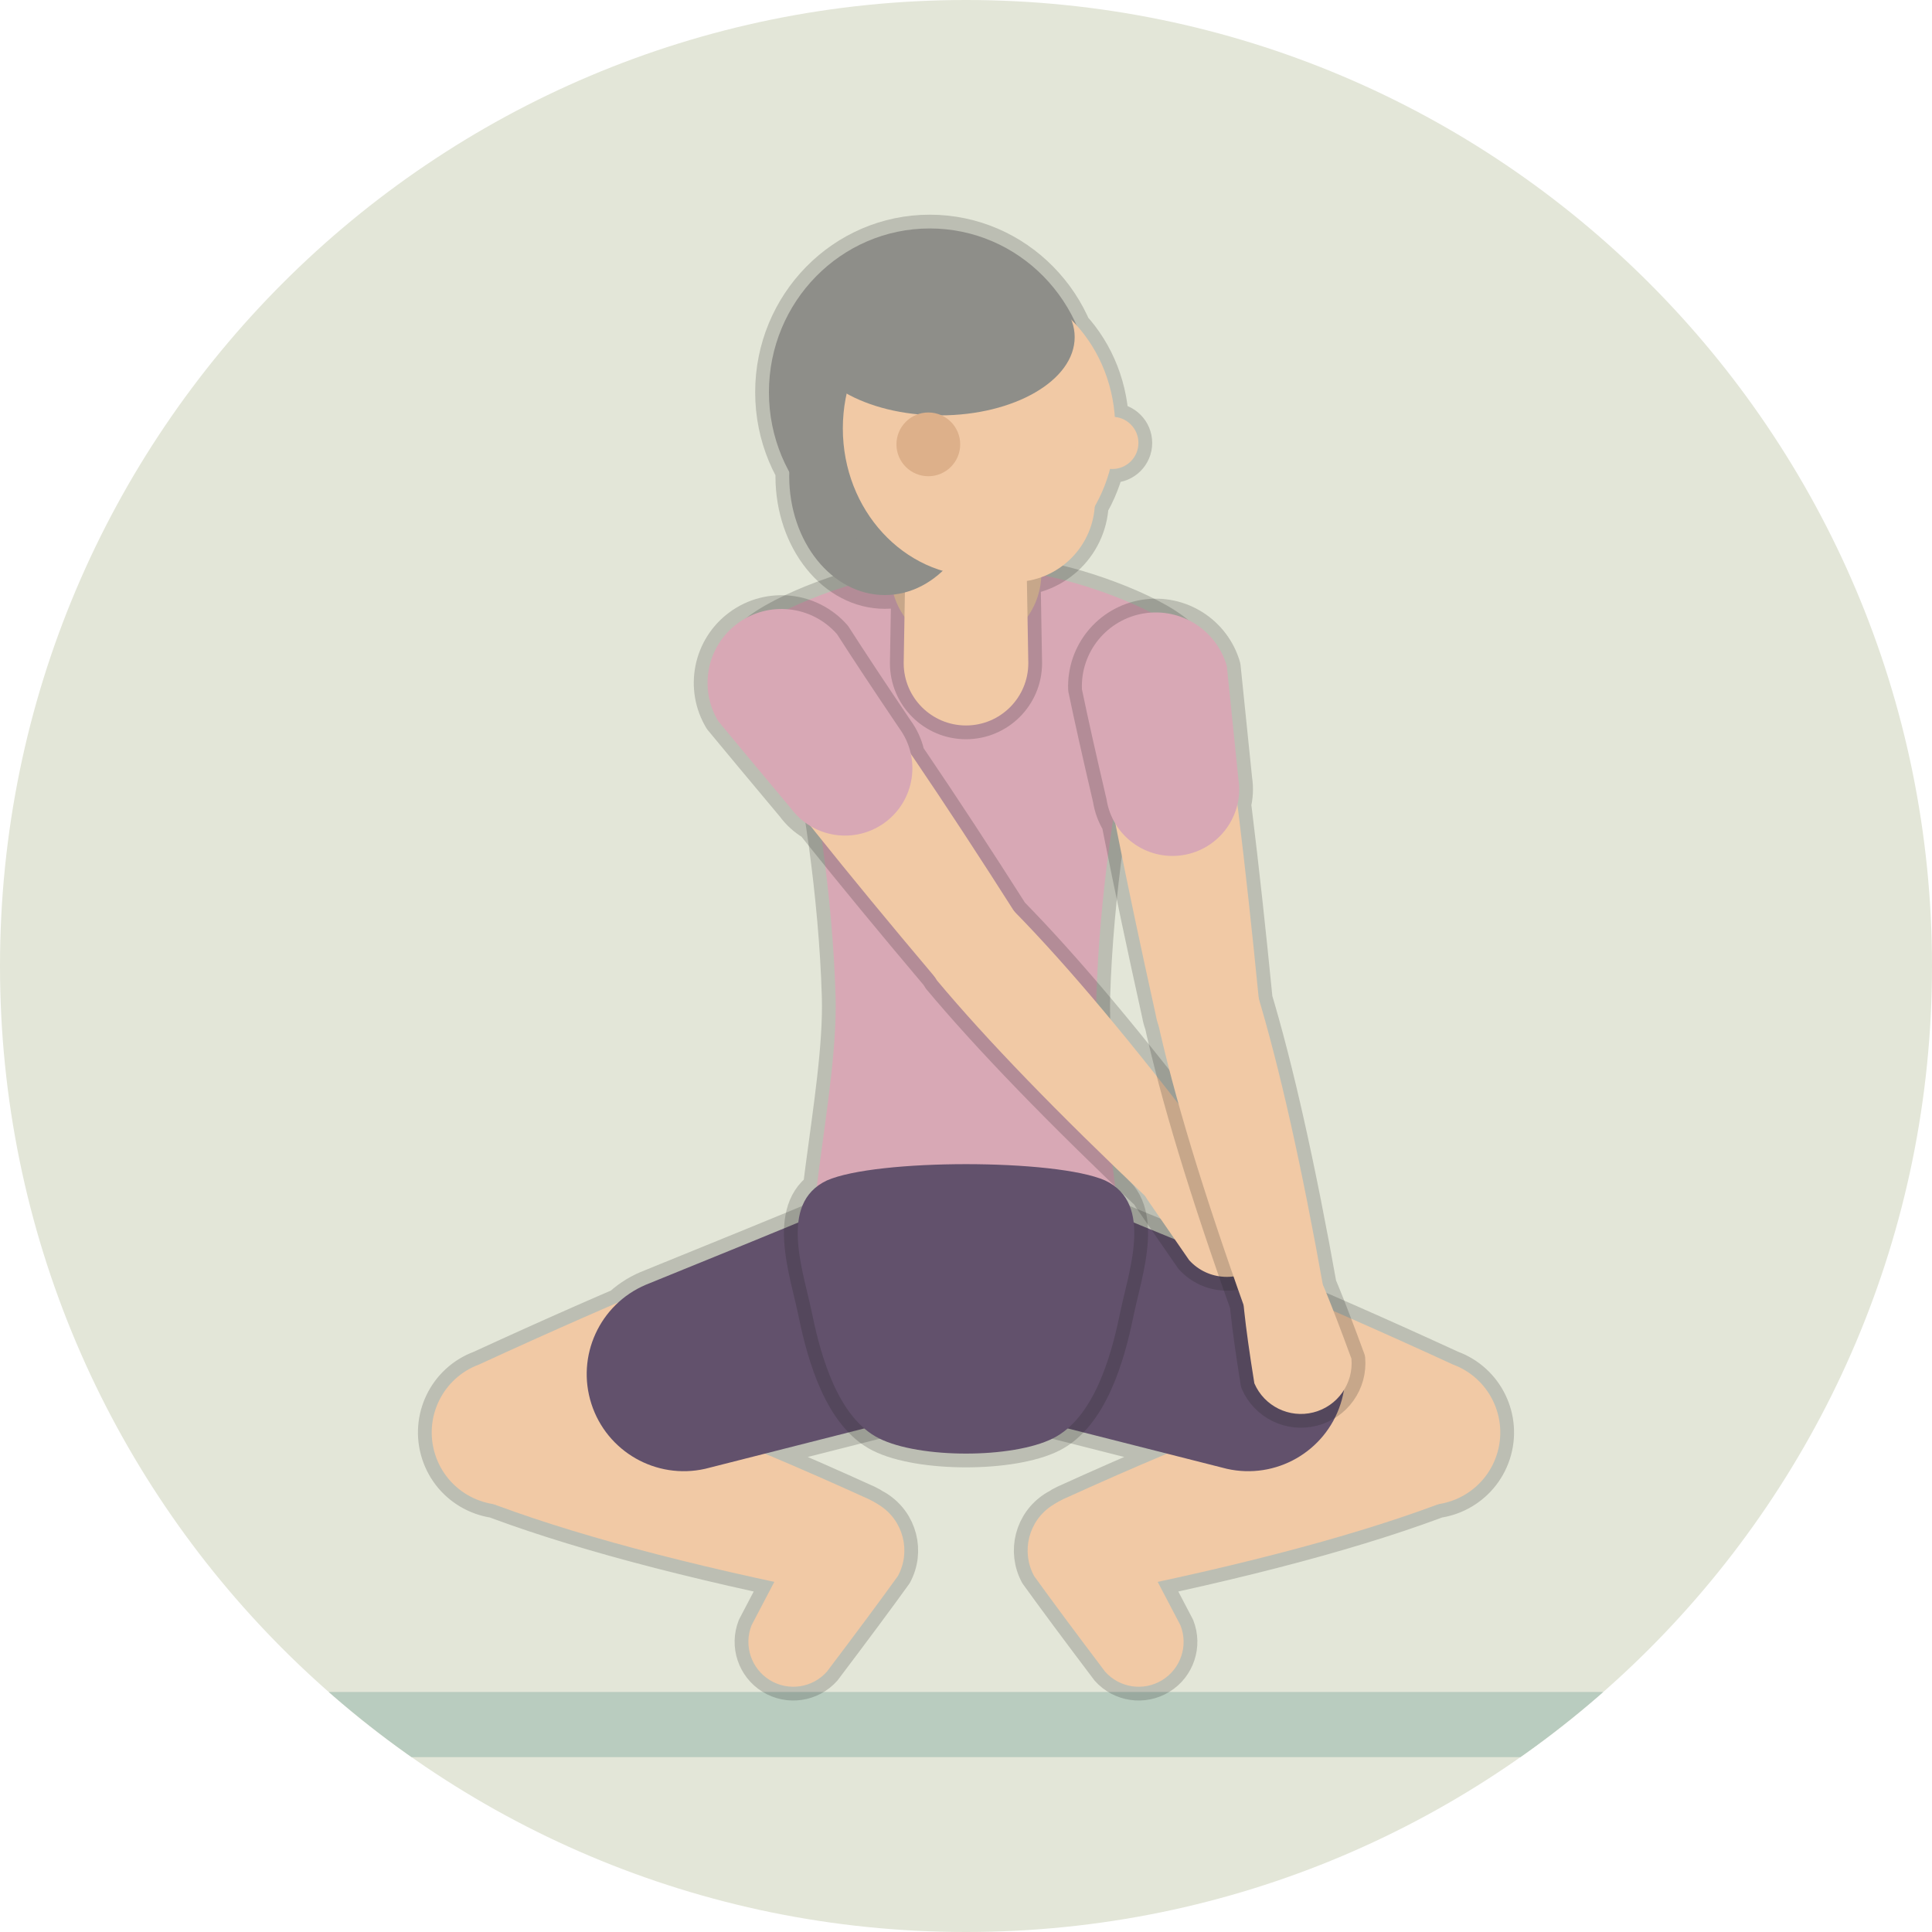
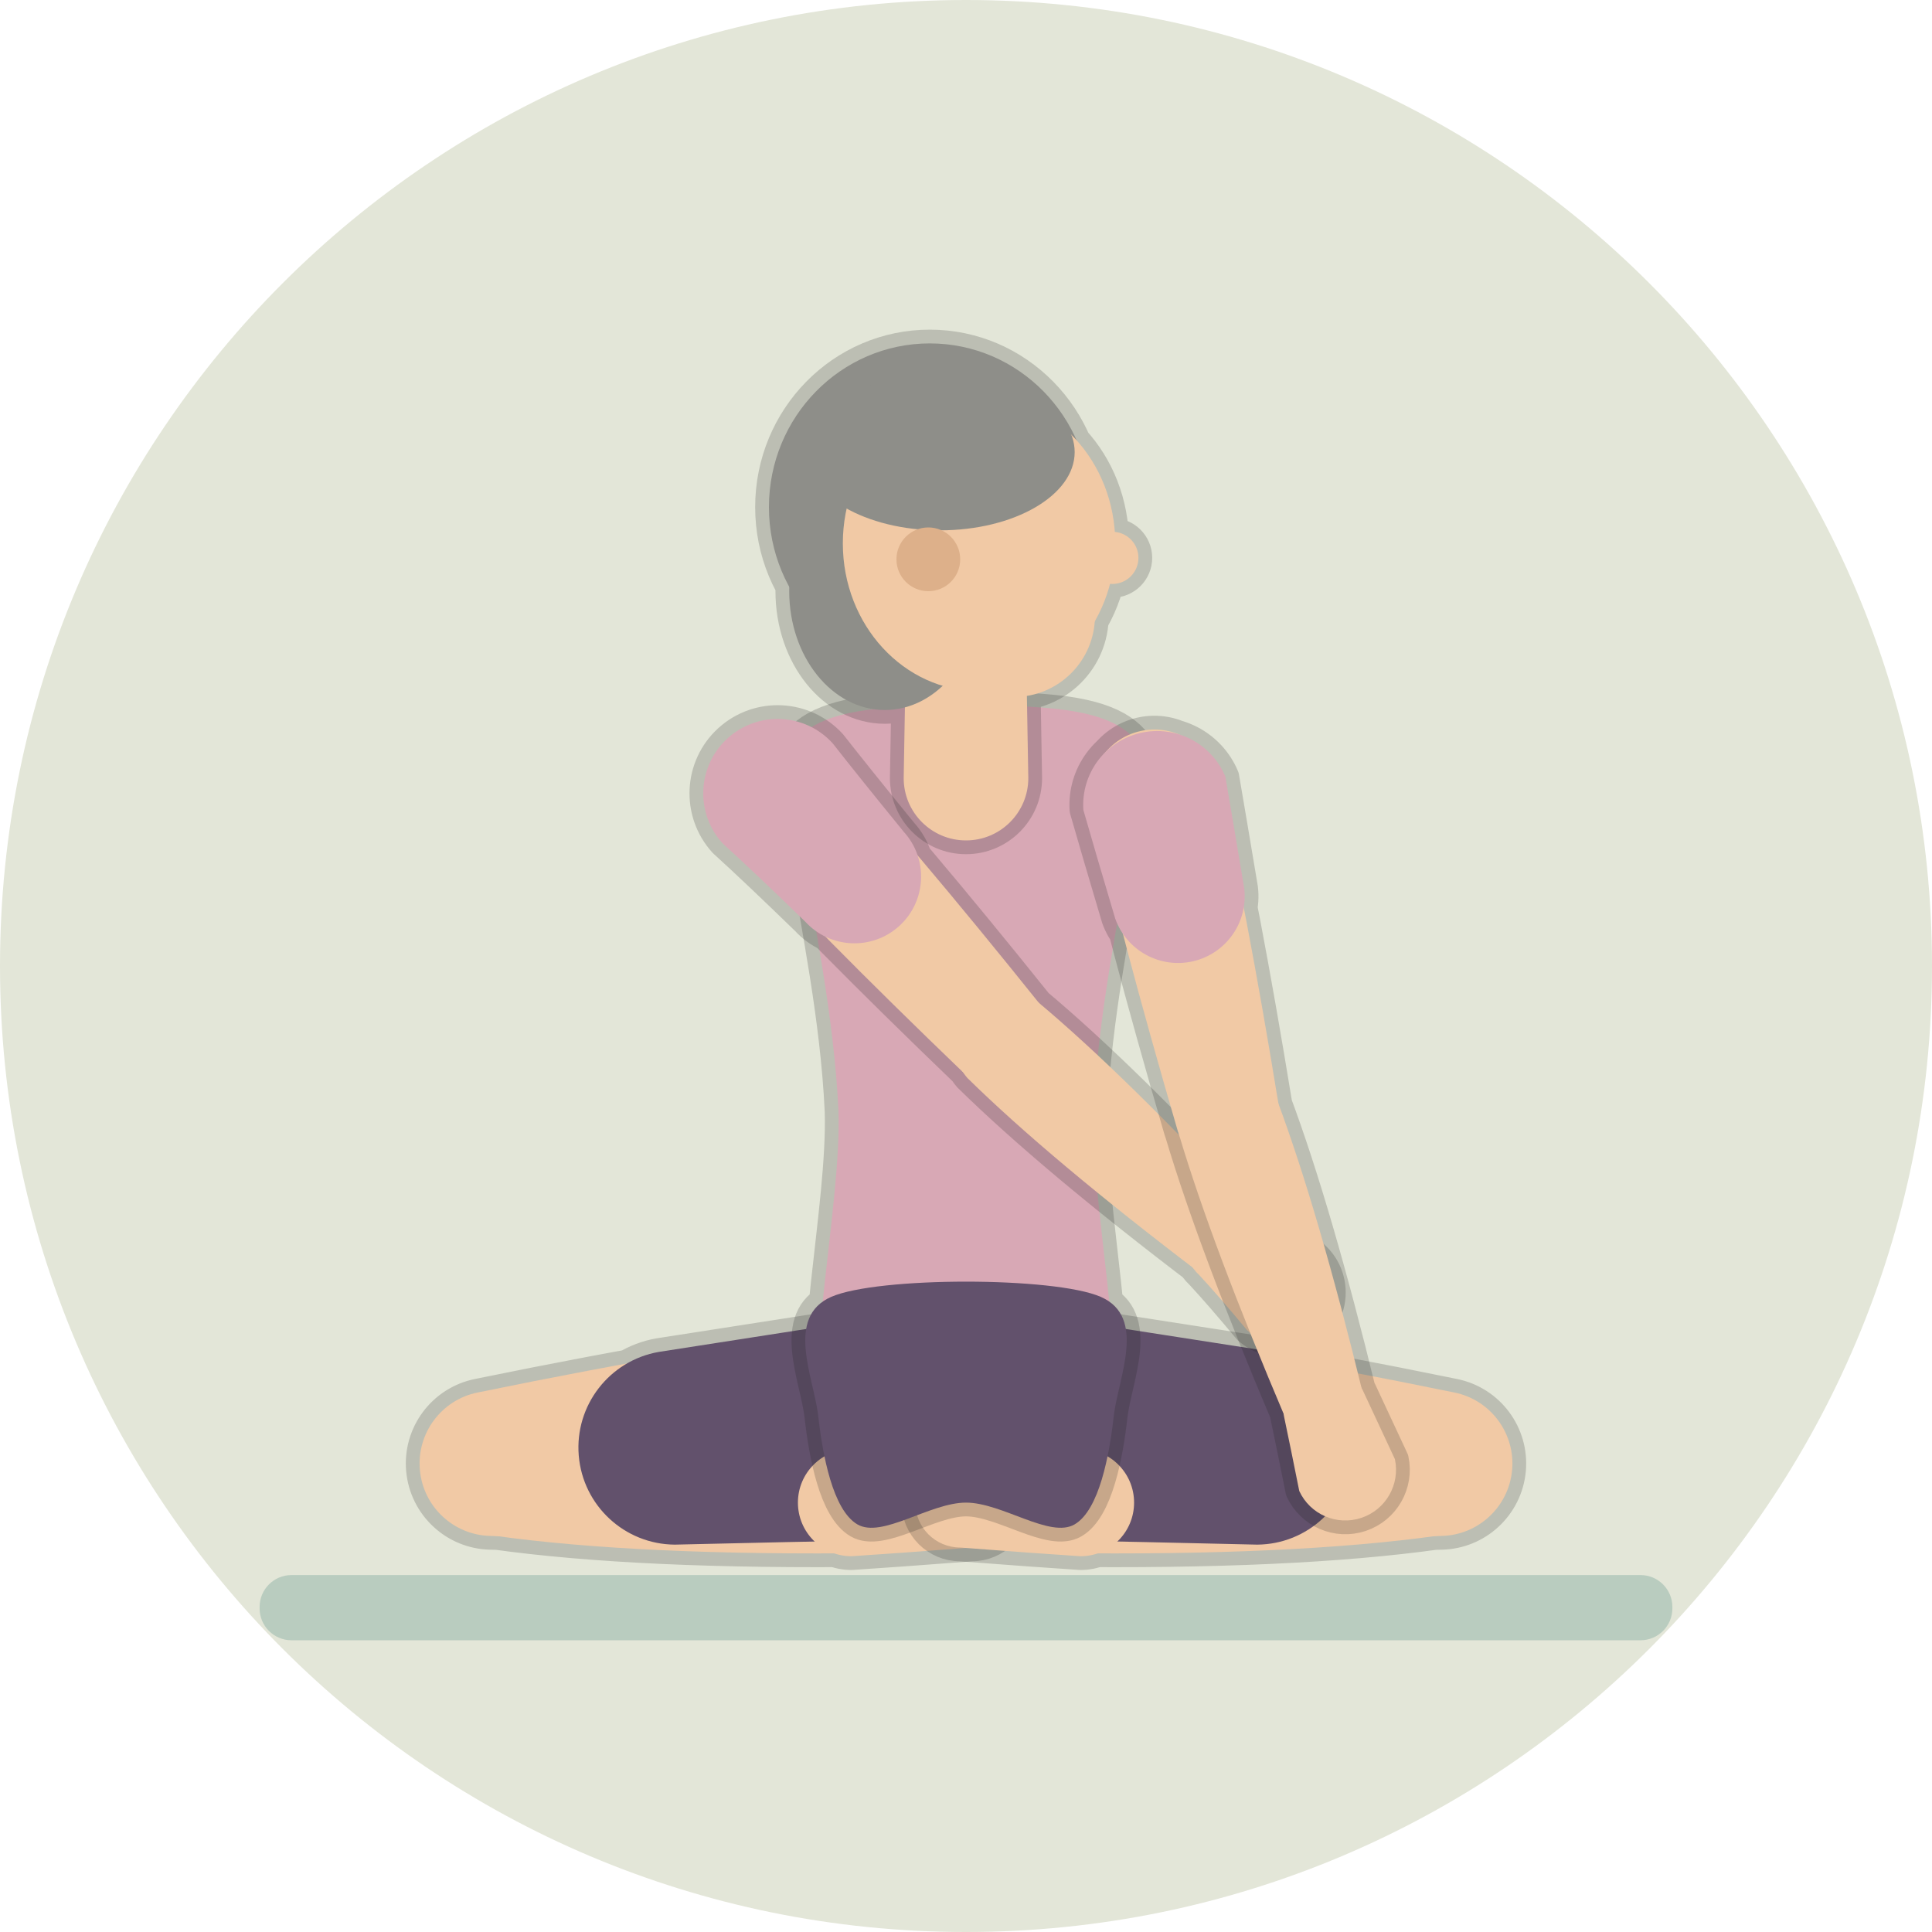
<svg xmlns="http://www.w3.org/2000/svg" viewBox="0 0 200 200" width="400" height="400" role="img" aria-label="Cross-legged seated figure in profile, upright, with one hand on the floor behind and one on the knee.">
  <circle cx="100" cy="100" r="100" fill="#E3E6D8" />
  <clipPath id="ceuvcib">
    <circle cx="100" cy="100" r="100" />
  </clipPath>
  <g clip-path="url(#ceuvcib)">
-     <g transform="translate(100.0 175.9) scale(1.500)">
-       <rect x="-47.56" y="-0.5" width="95.121" height="4.5" rx="2.2" fill="#B9CCBF" />
+     <g transform="translate(100.0 163.8) scale(1.500)">
+       <rect x="-48.75" y="-0.5" width="97.499" height="4.5" rx="2.2" fill="#B9CCBF" />
      <g>
-         <path d="M-33.5 -13.8Q-24.5 -10.3 -8.9 -7.2A3.5 3.5 0 0 0 -6.7 -13.8Q-21.2 -20.4 -30.6 -22.9A4.8 4.8 0 0 0 -33.5 -13.8ZM-9.2 -33.2Q-18.6 -30.0 -33.6 -23.1A5.0 5.0 0 0 0 -30.5 -13.6Q-14.4 -16.9 -4.8 -19.8A7.0 7.0 0 0 0 -9.2 -33.2ZM-9.4 -33.8Q-14.2 -31.8 -22.1 -28.6A6.7 6.7 0 0 0 -18.0 -15.9Q-9.7 -18.0 -4.6 -19.3A7.6 7.6 0 0 0 -9.4 -33.8ZM-10.9 -12.5Q-12.4 -9.7 -14.8 -5.1A3.1 3.1 0 0 0 -9.6 -1.9Q-6.5 -6.0 -4.7 -8.5A3.7 3.7 0 0 0 -10.9 -12.5Z" fill="#1E1F1D" stroke="#1E1F1D" stroke-width="1.9" stroke-linejoin="round" opacity="0.2" />
-         <path d="M-33.5 -13.8Q-24.5 -10.3 -8.9 -7.2A3.5 3.5 0 0 0 -6.7 -13.8Q-21.2 -20.4 -30.6 -22.9A4.8 4.8 0 0 0 -33.5 -13.8Z" fill="#F1C9A5" />
-         <path d="M-9.2 -33.2Q-18.6 -30.0 -33.6 -23.1A5.0 5.0 0 0 0 -30.5 -13.6Q-14.4 -16.9 -4.8 -19.8A7.0 7.0 0 0 0 -9.2 -33.2Z" fill="#F1C9A5" />
-         <path d="M-9.4 -33.8Q-14.2 -31.8 -22.1 -28.6A6.7 6.7 0 0 0 -18.0 -15.9Q-9.7 -18.0 -4.6 -19.3A7.6 7.6 0 0 0 -9.4 -33.8Z" fill="#62516C" />
-         <path d="M-10.9 -12.5Q-12.4 -9.7 -14.8 -5.1A3.1 3.1 0 0 0 -9.6 -1.9Q-6.5 -6.0 -4.7 -8.5A3.7 3.7 0 0 0 -10.9 -12.5Z" fill="#F1C9A5" />
+         <path d="M-33.8 -3.4Q-24.2 -1.9 -8.3 -2.0A3.5 3.5 0 0 0 -7.5 -9.0Q-23.1 -12.4 -32.7 -12.9A4.8 4.8 0 0 0 -33.8 -3.4ZM-7.6 -17.5Q-17.6 -16.4 -33.7 -13.1A5.0 5.0 0 0 0 -32.8 -3.2Q-16.4 -2.8 -6.4 -3.4A7.0 7.0 0 0 0 -7.6 -17.5ZM-7.7 -18.0Q-12.8 -17.2 -21.2 -15.9A6.7 6.7 0 0 0 -20.1 -2.6Q-11.6 -2.8 -6.3 -2.9A7.6 7.6 0 0 0 -7.7 -18.0ZM-7.9 -1.8Q-4.8 -2.0 0.4 -2.4A3.1 3.1 0 0 0 0.4 -8.6Q-4.8 -9.0 -7.9 -9.2A3.7 3.7 0 0 0 -7.9 -1.8Z" fill="#1E1F1D" stroke="#1E1F1D" stroke-width="1.9" stroke-linejoin="round" opacity="0.2" />
+         <path d="M-33.8 -3.4Q-24.2 -1.9 -8.3 -2.0A3.5 3.5 0 0 0 -7.5 -9.0Q-23.1 -12.4 -32.7 -12.9A4.8 4.8 0 0 0 -33.8 -3.4Z" fill="#F1C9A5" />
+         <path d="M-7.6 -17.5Q-17.6 -16.4 -33.7 -13.1A5.0 5.0 0 0 0 -32.8 -3.2Q-16.4 -2.8 -6.4 -3.4A7.0 7.0 0 0 0 -7.6 -17.5Z" fill="#F1C9A5" />
+         <path d="M-7.7 -18.0Q-12.8 -17.2 -21.2 -15.9A6.7 6.7 0 0 0 -20.1 -2.6Q-11.6 -2.8 -6.3 -2.9A7.6 7.6 0 0 0 -7.7 -18.0Z" fill="#62516C" />
+         <path d="M-7.9 -1.8Q-4.8 -2.0 0.4 -2.4A3.1 3.1 0 0 0 0.4 -8.6Q-4.8 -9.0 -7.9 -9.2A3.7 3.7 0 0 0 -7.9 -1.8Z" fill="#F1C9A5" />
      </g>
      <g>
-         <path d="M30.6 -22.9Q21.2 -20.4 6.7 -13.8A3.5 3.5 0 0 0 8.9 -7.2Q24.5 -10.3 33.5 -13.8A4.8 4.8 0 0 0 30.6 -22.9ZM4.8 -19.8Q14.4 -16.9 30.5 -13.6A5.0 5.0 0 0 0 33.6 -23.1Q18.6 -30.0 9.2 -33.2A7.0 7.0 0 0 0 4.8 -19.8ZM4.6 -19.3Q9.7 -18.0 18.0 -15.9A6.7 6.7 0 0 0 22.1 -28.6Q14.2 -31.8 9.4 -33.8A7.6 7.6 0 0 0 4.6 -19.3ZM4.7 -8.5Q6.5 -6.0 9.6 -1.9A3.1 3.1 0 0 0 14.8 -5.1Q12.4 -9.7 10.9 -12.5A3.7 3.7 0 0 0 4.7 -8.5Z" fill="#1E1F1D" stroke="#1E1F1D" stroke-width="1.9" stroke-linejoin="round" opacity="0.2" />
-         <path d="M30.6 -22.9Q21.2 -20.4 6.7 -13.8A3.5 3.5 0 0 0 8.9 -7.2Q24.5 -10.3 33.5 -13.8A4.8 4.8 0 0 0 30.6 -22.9Z" fill="#F1C9A5" />
-         <path d="M4.8 -19.8Q14.4 -16.9 30.5 -13.6A5.0 5.0 0 0 0 33.6 -23.1Q18.6 -30.0 9.2 -33.2A7.0 7.0 0 0 0 4.8 -19.8Z" fill="#F1C9A5" />
-         <path d="M4.6 -19.3Q9.7 -18.0 18.0 -15.9A6.7 6.7 0 0 0 22.1 -28.6Q14.2 -31.8 9.4 -33.8A7.6 7.6 0 0 0 4.6 -19.3Z" fill="#62516C" />
-         <path d="M4.7 -8.5Q6.5 -6.0 9.6 -1.9A3.1 3.1 0 0 0 14.8 -5.1Q12.4 -9.7 10.9 -12.5A3.7 3.7 0 0 0 4.7 -8.5Z" fill="#F1C9A5" />
+         <path d="M32.7 -12.9Q23.1 -12.4 7.5 -9.0A3.5 3.5 0 0 0 8.3 -2.0Q24.2 -1.9 33.8 -3.4A4.8 4.8 0 0 0 32.7 -12.9ZM6.4 -3.4Q16.4 -2.8 32.8 -3.2A5.0 5.0 0 0 0 33.7 -13.1Q17.6 -16.4 7.6 -17.5A7.0 7.0 0 0 0 6.4 -3.4ZM6.3 -2.9Q11.6 -2.8 20.1 -2.6A6.7 6.7 0 0 0 21.2 -15.9Q12.8 -17.2 7.7 -18.0A7.6 7.6 0 0 0 6.3 -2.9ZM7.9 -9.2Q4.8 -9.0 -0.4 -8.6A3.1 3.1 0 0 0 -0.4 -2.4Q4.8 -2.0 7.9 -1.8A3.7 3.7 0 0 0 7.9 -9.2Z" fill="#1E1F1D" stroke="#1E1F1D" stroke-width="1.9" stroke-linejoin="round" opacity="0.2" />
+         <path d="M32.7 -12.9Q23.1 -12.4 7.5 -9.0A3.5 3.5 0 0 0 8.3 -2.0Q24.2 -1.9 33.8 -3.4A4.8 4.8 0 0 0 32.7 -12.9Z" fill="#F1C9A5" />
+         <path d="M6.4 -3.4Q16.4 -2.8 32.8 -3.2A5.0 5.0 0 0 0 33.7 -13.1Q17.6 -16.4 7.6 -17.5A7.0 7.0 0 0 0 6.4 -3.4Z" fill="#F1C9A5" />
+         <path d="M6.3 -2.9Q11.6 -2.8 20.1 -2.6A6.7 6.7 0 0 0 21.2 -15.9Q12.8 -17.2 7.7 -18.0A7.6 7.6 0 0 0 6.3 -2.9Z" fill="#62516C" />
+         <path d="M7.9 -9.2Q4.8 -9.0 -0.4 -8.6A3.1 3.1 0 0 0 -0.4 -2.4Q4.8 -2.0 7.9 -1.8A3.7 3.7 0 0 0 7.9 -9.2Z" fill="#F1C9A5" />
      </g>
      <g>
-         <path d="M-10.3 -26.5C-11.8 -31.0 -8.8 -41.7 -9.0 -48.5C-9.2 -55.4 -10.4 -63.4 -11.5 -67.5C-12.5 -71.6 -16.4 -71.4 -15.4 -73.0C-14.4 -74.7 -9.1 -76.8 -5.6 -77.5C-2.1 -78.3 2.1 -78.3 5.6 -77.5C9.1 -76.8 14.4 -74.7 15.4 -73.0C16.4 -71.4 12.5 -71.6 11.5 -67.5C10.4 -63.4 9.2 -55.4 9.0 -48.5C8.8 -41.7 11.8 -31.0 10.3 -26.5C8.8 -22.0 3.4 -21.5 -0.0 -21.5C-3.4 -21.5 -8.8 -22.0 -10.3 -26.5ZM-10.6 -26.5C-11.2 -29.5 -13.0 -34.2 -9.6 -35.8C-6.2 -37.3 6.2 -37.3 9.6 -35.8C13.0 -34.2 11.2 -29.5 10.6 -26.5C10.0 -23.6 8.8 -19.4 6.0 -18.0C3.2 -16.6 -3.2 -16.6 -6.0 -18.0C-8.8 -19.4 -10.0 -23.6 -10.6 -26.5ZM0.0 -72.5A5.2 5.2 0.0 1 0 0.0 -82.9A5.2 5.2 0.0 1 0 0.0 -72.5Z" fill="#1E1F1D" stroke="#1E1F1D" stroke-width="1.9" stroke-linejoin="round" opacity="0.2" />
-         <path d="M-10.3 -26.5C-11.8 -31.0 -8.8 -41.7 -9.0 -48.5C-9.2 -55.4 -10.4 -63.4 -11.5 -67.5C-12.5 -71.6 -16.4 -71.4 -15.4 -73.0C-14.4 -74.7 -9.1 -76.8 -5.6 -77.5C-2.1 -78.3 2.1 -78.3 5.6 -77.5C9.1 -76.8 14.4 -74.7 15.4 -73.0C16.4 -71.4 12.5 -71.6 11.5 -67.5C10.4 -63.4 9.2 -55.4 9.0 -48.5C8.8 -41.7 11.8 -31.0 10.3 -26.5C8.8 -22.0 3.4 -21.5 -0.0 -21.5C-3.4 -21.5 -8.8 -22.0 -10.3 -26.5Z" fill="#D8A8B5" />
-         <path d="M-10.6 -26.5C-11.2 -29.5 -13.0 -34.2 -9.6 -35.8C-6.2 -37.3 6.2 -37.3 9.6 -35.8C13.0 -34.2 11.2 -29.5 10.6 -26.5C10.0 -23.6 8.8 -19.4 6.0 -18.0C3.2 -16.6 -3.2 -16.6 -6.0 -18.0C-8.8 -19.4 -10.0 -23.6 -10.6 -26.5Z" fill="#62516C" />
-         <path d="M0.0 -72.5A5.2 5.2 0.0 1 0 0.0 -82.9A5.2 5.2 0.0 1 0 0.0 -72.5Z" fill="#F1C9A5" />
+         <path d="M-9.8 -10.5C-11.2 -14.8 -8.6 -26.0 -8.8 -32.5C-9.1 -39.0 -10.5 -45.5 -11.1 -49.5C-11.7 -53.5 -13.2 -54.7 -12.6 -56.5C-12.0 -58.2 -10.9 -59.5 -7.5 -60.1C-4.2 -60.7 4.2 -60.7 7.5 -60.1C10.9 -59.5 12.0 -58.2 12.6 -56.5C13.2 -54.7 11.7 -53.5 11.1 -49.5C10.5 -45.5 9.1 -39.0 8.8 -32.5C8.6 -26.0 11.2 -14.8 9.8 -10.5C8.3 -6.1 3.3 -6.5 -0.0 -6.5C-3.3 -6.5 -8.3 -6.1 -9.8 -10.5ZM-10.2 -11.5C-10.5 -14.1 -12.5 -18.3 -9.3 -19.7C-6.1 -21.1 6.1 -21.1 9.3 -19.7C12.5 -18.3 10.5 -14.1 10.2 -11.5C9.9 -8.8 9.2 -5.0 7.5 -4.0C5.8 -3.0 2.5 -5.5 -0.0 -5.5C-2.5 -5.5 -5.8 -3.0 -7.5 -4.0C-9.2 -5.0 -9.9 -8.8 -10.2 -11.5Z" fill="#1E1F1D" stroke="#1E1F1D" stroke-width="1.9" stroke-linejoin="round" opacity="0.2" />
+         <path d="M-9.8 -10.5C-11.2 -14.8 -8.6 -26.0 -8.8 -32.5C-9.1 -39.0 -10.5 -45.5 -11.1 -49.5C-11.7 -53.5 -13.2 -54.7 -12.6 -56.5C-12.0 -58.2 -10.9 -59.5 -7.5 -60.1C-4.2 -60.7 4.2 -60.7 7.5 -60.1C10.9 -59.5 12.0 -58.2 12.6 -56.5C13.2 -54.7 11.7 -53.5 11.1 -49.5C10.5 -45.5 9.1 -39.0 8.8 -32.5C8.6 -26.0 11.2 -14.8 9.8 -10.5C8.3 -6.1 3.3 -6.5 -0.0 -6.5C-3.3 -6.5 -8.3 -6.1 -9.8 -10.5Z" fill="#D8A8B5" />
+         <path d="M-10.2 -11.5C-10.5 -14.1 -12.5 -18.3 -9.3 -19.7C-6.1 -21.1 6.1 -21.1 9.3 -19.7C12.5 -18.3 10.5 -14.1 10.2 -11.5C9.9 -8.8 9.2 -5.0 7.5 -4.0C5.8 -3.0 2.5 -5.5 -0.0 -5.5C-2.5 -5.5 -5.8 -3.0 -7.5 -4.0C-9.2 -5.0 -9.9 -8.8 -10.2 -11.5Z" fill="#62516C" />
      </g>
      <g>
-         <path d="M-16.6 -67.9Q-11.4 -60.8 -2.2 -49.9A3.6 3.6 0 0 0 3.5 -54.1Q-4.2 -66.2 -9.4 -73.1A4.4 4.4 0 0 0 -16.6 -67.9ZM-17.1 -67.5Q-15.2 -65.2 -12.1 -61.5A4.6 4.6 0 0 0 -4.6 -67.0Q-7.3 -71.0 -8.9 -73.5A5.1 5.1 0 0 0 -17.1 -67.5ZM-2.0 -49.6Q3.1 -43.5 12.6 -34.5A2.8 2.8 0 0 0 16.8 -38.3Q8.9 -48.7 3.3 -54.4A3.6 3.6 0 0 0 -2.0 -49.6ZM12.5 -34.5Q13.6 -32.9 15.4 -30.3A3.5 3.5 0 0 0 20.6 -35.0Q18.3 -37.1 16.8 -38.3A2.9 2.9 0 0 0 12.5 -34.5Z" fill="#1E1F1D" stroke="#1E1F1D" stroke-width="1.9" stroke-linejoin="round" opacity="0.2" />
-         <path d="M-16.6 -67.9Q-11.4 -60.8 -2.2 -49.9A3.6 3.6 0 0 0 3.5 -54.1Q-4.2 -66.2 -9.4 -73.1A4.4 4.4 0 0 0 -16.6 -67.9Z" fill="#F1C9A5" />
-         <path d="M-17.1 -67.5Q-15.2 -65.2 -12.1 -61.5A4.6 4.6 0 0 0 -4.6 -67.0Q-7.3 -71.0 -8.9 -73.5A5.1 5.1 0 0 0 -17.1 -67.5Z" fill="#D8A8B5" />
-         <path d="M-2.0 -49.6Q3.1 -43.5 12.6 -34.5A2.8 2.8 0 0 0 16.8 -38.3Q8.9 -48.7 3.3 -54.4A3.6 3.6 0 0 0 -2.0 -49.6Z" fill="#F1C9A5" />
-         <path d="M12.5 -34.5Q13.6 -32.9 15.4 -30.3A3.5 3.5 0 0 0 20.6 -35.0Q18.3 -37.1 16.8 -38.3A2.9 2.9 0 0 0 12.5 -34.5Z" fill="#F1C9A5" />
+         <path d="M-16.3 -51.5Q-10.4 -45.0 -0.1 -35.1A3.6 3.6 0 0 0 5.1 -39.9Q-3.8 -51.0 -9.7 -57.4A4.4 4.4 0 0 0 -16.3 -51.5ZM-16.8 -51.0Q-14.6 -49.0 -11.1 -45.6A4.6 4.6 0 0 0 -4.3 -51.8Q-7.4 -55.6 -9.2 -57.9A5.1 5.1 0 0 0 -16.8 -51.0ZM0.1 -34.8Q5.8 -29.2 16.2 -21.3A2.8 2.8 0 0 0 19.9 -25.4Q11.0 -35.0 4.9 -40.1A3.6 3.6 0 0 0 0.1 -34.8ZM16.1 -21.2Q17.4 -19.8 19.4 -17.4A3.5 3.5 0 0 0 24.1 -22.6Q21.6 -24.4 20.0 -25.5A2.9 2.9 0 0 0 16.1 -21.2Z" fill="#1E1F1D" stroke="#1E1F1D" stroke-width="1.9" stroke-linejoin="round" opacity="0.2" />
+         <path d="M-16.3 -51.5Q-10.4 -45.0 -0.1 -35.1A3.6 3.6 0 0 0 5.1 -39.9Q-3.8 -51.0 -9.7 -57.4A4.4 4.4 0 0 0 -16.3 -51.5Z" fill="#F1C9A5" />
+         <path d="M-16.8 -51.0Q-14.6 -49.0 -11.1 -45.6A4.6 4.6 0 0 0 -4.3 -51.8Q-7.4 -55.6 -9.2 -57.9A5.1 5.1 0 0 0 -16.8 -51.0Z" fill="#D8A8B5" />
+         <path d="M0.1 -34.8Q5.8 -29.2 16.2 -21.3A2.8 2.8 0 0 0 19.9 -25.4Q11.0 -35.0 4.9 -40.1A3.6 3.6 0 0 0 0.1 -34.8Z" fill="#F1C9A5" />
+         <path d="M16.1 -21.2Q17.4 -19.8 19.4 -17.4A3.5 3.5 0 0 0 24.1 -22.6Q21.6 -24.4 20.0 -25.5A2.9 2.9 0 0 0 16.1 -21.2Z" fill="#F1C9A5" />
      </g>
      <g>
-         <path d="M8.6 -69.8Q10.0 -61.2 13.1 -47.2A3.6 3.6 0 0 0 20.2 -48.4Q18.8 -62.6 17.4 -71.2A4.4 4.4 0 0 0 8.6 -69.8ZM8.0 -69.7Q8.6 -66.8 9.7 -62.1A4.6 4.6 0 0 0 18.8 -63.5Q18.3 -68.4 18.0 -71.3A5.1 5.1 0 0 0 8.0 -69.7ZM13.2 -46.9Q14.9 -39.1 19.3 -26.8A2.8 2.8 0 0 0 24.7 -28.2Q22.4 -41.1 20.1 -48.7A3.6 3.6 0 0 0 13.2 -46.9ZM19.2 -26.8Q19.4 -24.9 19.9 -21.8A3.5 3.5 0 0 0 26.6 -23.5Q25.5 -26.5 24.8 -28.2A2.9 2.9 0 0 0 19.2 -26.8Z" fill="#1E1F1D" stroke="#1E1F1D" stroke-width="1.9" stroke-linejoin="round" opacity="0.2" />
-         <path d="M8.6 -69.8Q10.0 -61.2 13.1 -47.2A3.6 3.6 0 0 0 20.2 -48.4Q18.8 -62.6 17.4 -71.2A4.4 4.4 0 0 0 8.6 -69.8Z" fill="#F1C9A5" />
-         <path d="M8.0 -69.7Q8.6 -66.8 9.7 -62.1A4.6 4.6 0 0 0 18.8 -63.5Q18.3 -68.4 18.0 -71.3A5.1 5.1 0 0 0 8.0 -69.7Z" fill="#D8A8B5" />
-         <path d="M13.2 -46.9Q14.9 -39.1 19.3 -26.8A2.8 2.8 0 0 0 24.7 -28.2Q22.4 -41.1 20.1 -48.7A3.6 3.6 0 0 0 13.2 -46.9Z" fill="#F1C9A5" />
-         <path d="M19.2 -26.8Q19.4 -24.9 19.9 -21.8A3.5 3.5 0 0 0 26.6 -23.5Q25.5 -26.5 24.8 -28.2A2.9 2.9 0 0 0 19.2 -26.8Z" fill="#F1C9A5" />
+         <path d="M8.7 -53.5Q10.6 -44.9 14.6 -31.2A3.6 3.6 0 0 0 21.6 -32.8Q19.3 -46.9 17.3 -55.4A4.4 4.4 0 0 0 8.7 -53.5ZM8.1 -53.3Q8.9 -50.5 10.3 -45.8A4.6 4.6 0 0 0 19.2 -47.9Q18.4 -52.7 17.9 -55.6A5.1 5.1 0 0 0 8.1 -53.3ZM14.7 -30.9Q17.0 -23.2 22.1 -11.2A2.8 2.8 0 0 0 27.4 -13.0Q24.3 -25.7 21.5 -33.2A3.6 3.6 0 0 0 14.7 -30.9ZM22.0 -11.2Q22.4 -9.3 23.0 -6.3A3.5 3.5 0 0 0 29.6 -8.5Q28.3 -11.3 27.5 -13.0A2.9 2.9 0 0 0 22.0 -11.2Z" fill="#1E1F1D" stroke="#1E1F1D" stroke-width="1.9" stroke-linejoin="round" opacity="0.2" />
+         <path d="M8.7 -53.5Q10.6 -44.9 14.6 -31.2A3.6 3.6 0 0 0 21.6 -32.8Q19.3 -46.9 17.3 -55.4A4.4 4.4 0 0 0 8.7 -53.5Z" fill="#F1C9A5" />
+         <path d="M8.1 -53.3Q8.9 -50.5 10.3 -45.8A4.6 4.6 0 0 0 19.2 -47.9Q18.4 -52.7 17.9 -55.6A5.1 5.1 0 0 0 8.1 -53.3Z" fill="#D8A8B5" />
+         <path d="M14.7 -30.9Q17.0 -23.2 22.1 -11.2A2.8 2.8 0 0 0 27.4 -13.0Q24.3 -25.7 21.5 -33.2A3.6 3.6 0 0 0 14.7 -30.9Z" fill="#F1C9A5" />
+         <path d="M22.0 -11.2Q22.4 -9.3 23.0 -6.3A3.5 3.5 0 0 0 29.6 -8.5Q28.3 -11.3 27.5 -13.0A2.9 2.9 0 0 0 22.0 -11.2Z" fill="#F1C9A5" />
      </g>
      <g>
-         <path d="M4.3 -71.5Q4.2 -77.8 4.0 -88.0A4.0 4.0 0 0 0 -4.0 -88.0Q-4.2 -77.8 -4.3 -71.5A4.3 4.3 0 0 0 4.3 -71.5ZM-5.6 -76.2A6.6 8.2 0.0 1 0 -5.6 -92.6A6.6 8.2 0.0 1 0 -5.6 -76.2ZM-2.5 -78.9A11.1 11.3 0.0 1 0 -2.5 -101.5A11.1 11.3 0.0 1 0 -2.5 -78.9ZM0.9 -77.5A9.4 10.2 0.0 1 0 0.9 -97.9A9.4 10.2 0.0 1 0 0.9 -77.5ZM3.3 -77.1A5.6 5.6 0.0 1 0 3.3 -88.3A5.6 5.6 0.0 1 0 3.3 -77.1ZM10.1 -84.9A1.8 1.8 0.0 1 0 10.1 -88.5A1.8 1.8 0.0 1 0 10.1 -84.9ZM-1.8 -88.6A9.3 5.4 0.0 1 0 -1.8 -99.4A9.3 5.4 0.0 1 0 -1.8 -88.6ZM-2.6 -84.4A2.2 2.2 0.0 1 0 -2.6 -88.8A2.2 2.2 0.0 1 0 -2.6 -84.4Z" fill="#1E1F1D" stroke="#1E1F1D" stroke-width="1.9" stroke-linejoin="round" opacity="0.2" />
-         <path d="M4.3 -71.5Q4.2 -77.8 4.0 -88.0A4.0 4.0 0 0 0 -4.0 -88.0Q-4.2 -77.8 -4.3 -71.5A4.3 4.3 0 0 0 4.3 -71.5Z" fill="#F1C9A5" />
-         <path d="M-5.6 -76.2A6.6 8.2 0.0 1 0 -5.6 -92.6A6.6 8.2 0.0 1 0 -5.6 -76.2Z" fill="#8E8E89" />
-         <path d="M-2.5 -78.9A11.1 11.3 0.0 1 0 -2.5 -101.5A11.1 11.3 0.0 1 0 -2.5 -78.9Z" fill="#8E8E89" />
-         <path d="M0.9 -77.5A9.4 10.2 0.0 1 0 0.9 -97.9A9.4 10.2 0.0 1 0 0.9 -77.5Z" fill="#F1C9A5" />
-         <path d="M3.3 -77.1A5.6 5.6 0.0 1 0 3.3 -88.3A5.6 5.6 0.0 1 0 3.3 -77.1Z" fill="#F1C9A5" />
-         <path d="M10.1 -84.9A1.8 1.8 0.0 1 0 10.1 -88.5A1.8 1.8 0.0 1 0 10.1 -84.9Z" fill="#F1C9A5" />
-         <path d="M-1.8 -88.6A9.3 5.4 0.0 1 0 -1.8 -99.4A9.3 5.4 0.0 1 0 -1.8 -88.6Z" fill="#8E8E89" />
-         <path d="M-2.6 -84.4A2.2 2.2 0.0 1 0 -2.6 -88.8A2.2 2.2 0.0 1 0 -2.6 -84.4Z" fill="#DDB08A" />
+         <path d="M4.3 -55.5Q4.2 -61.7 4.0 -72.0A4.0 4.0 0 0 0 -4.0 -72.0Q-4.2 -61.7 -4.3 -55.5A4.3 4.3 0 0 0 4.3 -55.5ZM-5.6 -60.2A6.6 8.2 0.0 1 0 -5.6 -76.6A6.6 8.2 0.0 1 0 -5.6 -60.2ZM-2.5 -62.9A11.1 11.3 0.0 1 0 -2.5 -85.5A11.1 11.3 0.0 1 0 -2.5 -62.9ZM0.9 -61.5A9.4 10.2 0.0 1 0 0.9 -81.9A9.4 10.2 0.0 1 0 0.9 -61.5ZM3.3 -61.1A5.6 5.6 0.0 1 0 3.3 -72.3A5.6 5.6 0.0 1 0 3.3 -61.1ZM10.1 -68.9A1.8 1.8 0.0 1 0 10.1 -72.5A1.8 1.8 0.0 1 0 10.1 -68.9ZM-1.8 -72.6A9.3 5.4 0.0 1 0 -1.8 -83.4A9.3 5.4 0.0 1 0 -1.8 -72.6ZM-2.6 -68.4A2.2 2.2 0.0 1 0 -2.6 -72.8A2.2 2.2 0.0 1 0 -2.6 -68.4Z" fill="#1E1F1D" stroke="#1E1F1D" stroke-width="1.9" stroke-linejoin="round" opacity="0.2" />
+         <path d="M4.3 -55.5Q4.2 -61.7 4.0 -72.0A4.0 4.0 0 0 0 -4.0 -72.0Q-4.2 -61.7 -4.3 -55.5A4.3 4.3 0 0 0 4.3 -55.5Z" fill="#F1C9A5" />
+         <path d="M-5.6 -60.2A6.6 8.2 0.0 1 0 -5.6 -76.6A6.6 8.2 0.0 1 0 -5.6 -60.2Z" fill="#8E8E89" />
+         <path d="M-2.5 -62.9A11.1 11.3 0.0 1 0 -2.5 -85.5A11.1 11.3 0.0 1 0 -2.5 -62.9Z" fill="#8E8E89" />
+         <path d="M0.9 -61.5A9.4 10.2 0.0 1 0 0.9 -81.9A9.4 10.2 0.0 1 0 0.9 -61.5Z" fill="#F1C9A5" />
+         <path d="M3.3 -61.1A5.6 5.6 0.0 1 0 3.3 -72.3A5.6 5.6 0.0 1 0 3.3 -61.1Z" fill="#F1C9A5" />
+         <path d="M10.1 -68.9A1.8 1.8 0.0 1 0 10.1 -72.5A1.8 1.8 0.0 1 0 10.1 -68.9Z" fill="#F1C9A5" />
+         <path d="M-1.8 -72.6A9.3 5.4 0.0 1 0 -1.8 -83.4A9.3 5.4 0.0 1 0 -1.8 -72.6Z" fill="#8E8E89" />
+         <path d="M-2.6 -68.4A2.2 2.2 0.0 1 0 -2.6 -72.8A2.2 2.2 0.0 1 0 -2.6 -68.4Z" fill="#DDB08A" />
      </g>
    </g>
  </g>
</svg>
